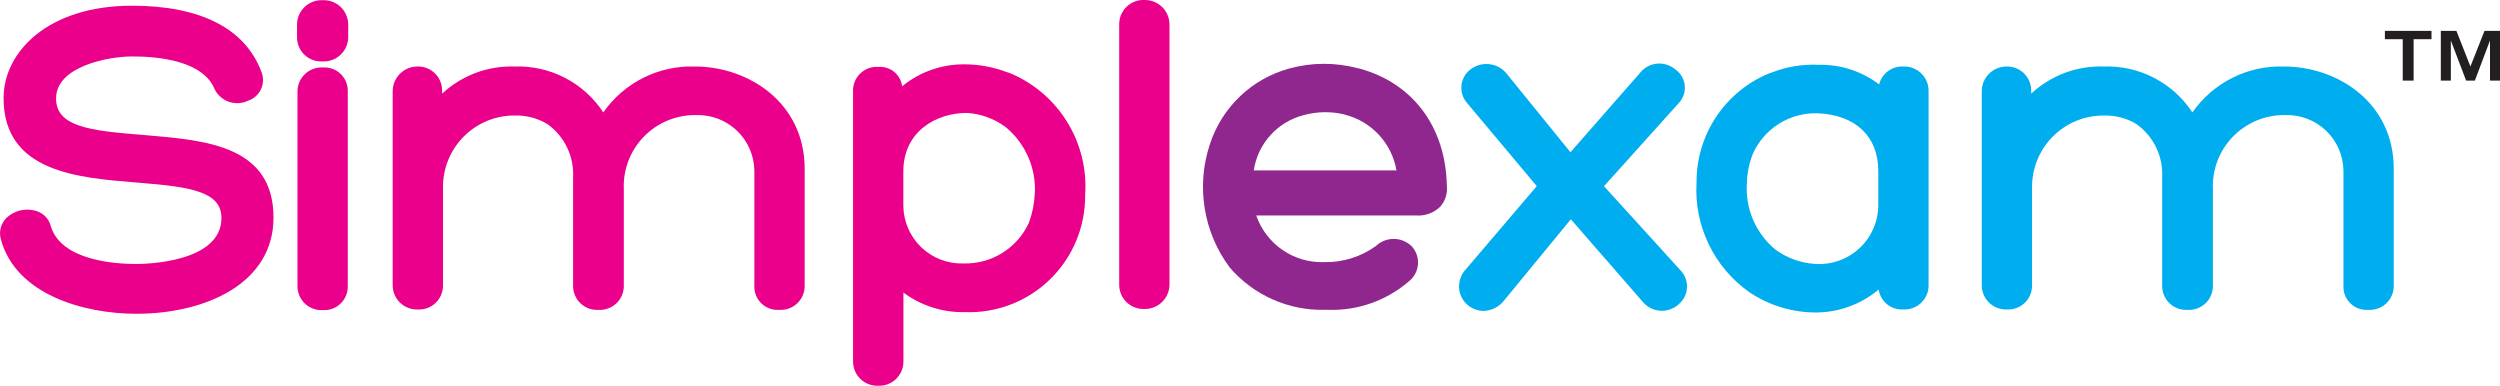
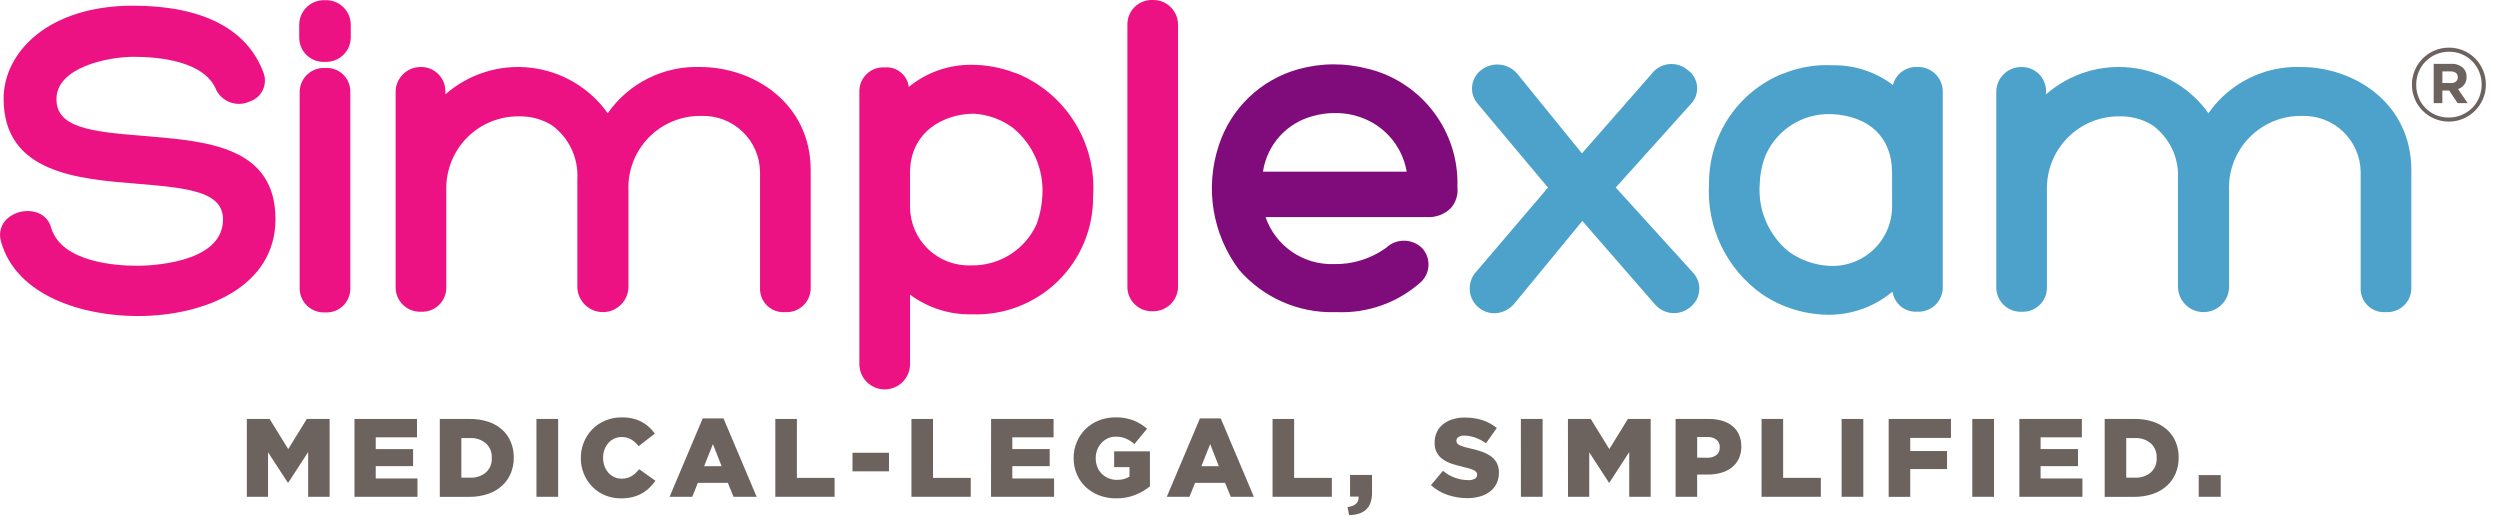
- <svg xmlns="http://www.w3.org/2000/svg" width="178.685" height="27.568" viewBox="0 0 178.685 27.568">
-   <g id="Simplexam_Nav_Bar_Logo" data-name="Simplexam Nav Bar Logo" transform="translate(2254.989 -1051)">
-     <g id="Group_664" data-name="Group 664" transform="translate(-2254.989 1051)">
-       <path id="Path_458" data-name="Path 458" d="M-2244.412,1062.278l-.47-.041c-3.795-.294-6.1-.616-6.1-2.6,0-2.269,3.677-3,5.458-3,1.849,0,5.072.3,5.887,2.37a1.808,1.808,0,0,0,2.383.793,1.555,1.555,0,0,0,.959-2.036c-1.146-3.11-4.348-4.753-9.261-4.753-6.025,0-9.177,3.319-9.177,6.6,0,5.28,5.266,5.7,9.5,6.037l.182.015c3.664.3,5.889.618,5.889,2.525,0,3.19-5.457,3.283-6.079,3.283-1.579,0-5.324-.258-6.1-2.645a1.538,1.538,0,0,0-1.076-1.15,2.169,2.169,0,0,0-2.077.47,1.566,1.566,0,0,0-.428,1.584c1.077,3.915,5.888,5.3,9.682,5.3,4.877,0,9.8-2.126,9.8-6.878C-2235.446,1063.049-2240.209,1062.64-2244.412,1062.278Z" transform="translate(2254.989 -1052.603)" fill="#eb008b" />
-       <path id="Path_459" data-name="Path 459" d="M-2147.506,1074.972a1.715,1.715,0,0,0-1.818,1.681v13.982a1.708,1.708,0,0,0,1.807,1.678,1.678,1.678,0,0,0,1.788-1.678v-14.013A1.661,1.661,0,0,0-2147.506,1074.972Z" transform="translate(2170.586 -1070.148)" fill="#eb008b" />
-       <path id="Path_460" data-name="Path 460" d="M-2147.649,1051.078a1.745,1.745,0,0,0-1.829,1.736v.912a1.715,1.715,0,0,0,1.819,1.724,1.744,1.744,0,0,0,1.838-1.724v-.912A1.745,1.745,0,0,0-2147.649,1051.078Z" transform="translate(2170.709 -1051.062)" fill="#eb008b" />
-       <path id="Path_461" data-name="Path 461" d="M-2093.9,1074.625a7.682,7.682,0,0,0-6.552,3.281,7.273,7.273,0,0,0-6.342-3.281,7.255,7.255,0,0,0-5.179,1.941v-.19a1.712,1.712,0,0,0-1.75-1.751,1.769,1.769,0,0,0-1.782,1.751v13.889a1.728,1.728,0,0,0,1.807,1.724,1.7,1.7,0,0,0,1.788-1.724v-6.991a5.1,5.1,0,0,1,5.147-5.147,4.3,4.3,0,0,1,2.318.613,4.4,4.4,0,0,1,1.834,3.82v7.706a1.706,1.706,0,0,0,1.813,1.751,1.706,1.706,0,0,0,1.813-1.751v-6.836a5.085,5.085,0,0,1,5.178-5.333,4.03,4.03,0,0,1,4.153,3.943v8.226a1.655,1.655,0,0,0,1.782,1.751,1.706,1.706,0,0,0,1.813-1.751v-8.327C-2086.058,1077.188-2090.1,1074.625-2093.9,1074.625Z" transform="translate(2143.572 -1069.871)" fill="#eb008b" />
-       <path id="Path_462" data-name="Path 462" d="M-1940.8,1074.464a.615.615,0,0,0-.146-.041,8.609,8.609,0,0,0-3.059-.569,6.936,6.936,0,0,0-4.459,1.572,1.576,1.576,0,0,0-1.693-1.386,1.687,1.687,0,0,0-1.813,1.751v19.3a1.729,1.729,0,0,0,1.8,1.736,1.729,1.729,0,0,0,1.8-1.736v-4.926a7.061,7.061,0,0,0,4.37,1.4,8.291,8.291,0,0,0,8.618-8.383A8.768,8.768,0,0,0-1940.8,1074.464Zm1.818,8.635a6.836,6.836,0,0,1-.415,2.068,4.987,4.987,0,0,1-4.673,2.919,4.164,4.164,0,0,1-4.306-4.122v-2.454c0-2.863,2.343-4.174,4.531-4.184a5.179,5.179,0,0,1,2.8,1.027A5.766,5.766,0,0,1-1938.977,1083.1Z" transform="translate(2012.941 -1069.256)" fill="#eb008b" />
-       <path id="Path_463" data-name="Path 463" d="M-1855.643,1051a1.729,1.729,0,0,0-1.813,1.72v18.643a1.729,1.729,0,0,0,1.813,1.72,1.754,1.754,0,0,0,1.782-1.72V1052.72A1.754,1.754,0,0,0-1855.643,1051Z" transform="translate(1937.449 -1051)" fill="#eb008b" />
-     </g>
-     <path id="Path_464" data-name="Path 464" d="M-1810.709,1083.868a1.934,1.934,0,0,0,.46-1.493c-.089-4.192-2.416-7.317-6.235-8.364a.658.658,0,0,0-.1-.017,9.375,9.375,0,0,0-4.951.018,8.249,8.249,0,0,0-5.654,5.417,9.645,9.645,0,0,0,1.429,8.81,8.694,8.694,0,0,0,6.817,3.015h.176a8.431,8.431,0,0,0,5.84-2.066,1.714,1.714,0,0,0,.168-2.476,1.843,1.843,0,0,0-2.56-.02,6.113,6.113,0,0,1-3.708,1.153,4.959,4.959,0,0,1-4.845-3.334h11.433A2.229,2.229,0,0,0-1810.709,1083.868Zm-3.14-2.579h-10.2a4.811,4.811,0,0,1,3.566-3.951,5.829,5.829,0,0,1,2.875-.058.612.612,0,0,0,.1.033A4.977,4.977,0,0,1-1813.849,1081.29Z" transform="translate(-341.328 -18.109)" fill="#90278e" />
-     <g id="Group_665" data-name="Group 665" transform="translate(-2150.711 1055.544)">
-       <path id="Path_465" data-name="Path 465" d="M-1726.407,1082.345l5.41-6.017c.013-.015.027-.031.039-.048a1.6,1.6,0,0,0-.388-2.308,1.756,1.756,0,0,0-2.493.281l-4.966,5.667-4.608-5.676a1.865,1.865,0,0,0-2.574-.216,1.645,1.645,0,0,0-.2,2.381l.02.024,4.953,5.909-5.025,5.893a1.8,1.8,0,0,0-.453,1.793,1.771,1.771,0,0,0,1.314,1.192,1.719,1.719,0,0,0,.362.039,1.913,1.913,0,0,0,1.424-.693l4.815-5.857,5.145,5.908a1.779,1.779,0,0,0,2.563.167,1.66,1.66,0,0,0,.133-2.421Z" transform="translate(1736.774 -1073.581)" fill="#00adee" />
-       <path id="Path_466" data-name="Path 466" d="M-1637.631,1074.114a1.689,1.689,0,0,0-1.721,1.279,6.88,6.88,0,0,0-4.29-1.4,8.132,8.132,0,0,0-3.437.571.673.673,0,0,0-.113.032,8.371,8.371,0,0,0-5.21,7.776,8.941,8.941,0,0,0,3.758,7.862,8.52,8.52,0,0,0,4.86,1.46,7.023,7.023,0,0,0,4.4-1.64,1.667,1.667,0,0,0,1.753,1.423,1.72,1.72,0,0,0,1.813-1.782v-13.8A1.739,1.739,0,0,0-1637.631,1074.114Zm-1.782,7.468v2.438a4.223,4.223,0,0,1-4.561,4.2,5.352,5.352,0,0,1-2.8-1.027,5.644,5.644,0,0,1-2.03-4.748,6.1,6.1,0,0,1,.419-2.078,4.892,4.892,0,0,1,4.592-2.909h.076C-1641.023,1077.58-1639.413,1079.121-1639.413,1081.582Z" transform="translate(1669.384 -1073.904)" fill="#00adee" />
-       <path id="Path_467" data-name="Path 467" d="M-1529.471,1074.625a7.682,7.682,0,0,0-6.553,3.281,7.273,7.273,0,0,0-6.343-3.281,7.252,7.252,0,0,0-5.178,1.941v-.19a1.713,1.713,0,0,0-1.751-1.751,1.769,1.769,0,0,0-1.782,1.751v13.889a1.728,1.728,0,0,0,1.807,1.724,1.7,1.7,0,0,0,1.788-1.724v-6.991a5.1,5.1,0,0,1,5.147-5.147,4.3,4.3,0,0,1,2.318.613,4.4,4.4,0,0,1,1.835,3.82v7.706a1.705,1.705,0,0,0,1.813,1.751,1.706,1.706,0,0,0,1.813-1.751v-6.836a5.085,5.085,0,0,1,5.178-5.333,4.03,4.03,0,0,1,4.153,3.944v8.226a1.655,1.655,0,0,0,1.782,1.751,1.706,1.706,0,0,0,1.813-1.751v-8.327C-1521.629,1077.188-1525.669,1074.625-1529.471,1074.625Z" transform="translate(1588.444 -1074.415)" fill="#00adee" />
-     </g>
-     <g id="Group_666" data-name="Group 666" transform="translate(-2084.532 1053.208)">
-       <path id="Path_468" data-name="Path 468" d="M-1407.893,1062.565v-.593h3.332v.593h-1.278v2.961h-.777v-2.961Zm5.114-.593,1,2.544,1.005-2.544h1.111v3.554h-.717v-2.868l-1.081,2.868h-.626l-1.091-2.868v2.868h-.717v-3.554Z" transform="translate(1407.893 -1061.972)" fill="#231f20" />
+ <svg xmlns="http://www.w3.org/2000/svg" width="167.68" height="35.57" viewBox="0 0 167.68 35.57">
+   <defs>
+     <clipPath id="clip-nav-logo">
+       <rect width="167.68" height="35.57" />
+     </clipPath>
+   </defs>
+   <g id="nav-logo" clip-path="url(#clip-nav-logo)">
+     <rect width="167.68" height="35.57" fill="rgba(255,255,255,0)" />
+     <g id="Group_6" data-name="Group 6" transform="translate(-40.353 -31.19)">
+       <g id="Group_3" data-name="Group 3" transform="translate(40.353 31.19)">
+         <g id="Group_1" data-name="Group 1" transform="translate(0 0)">
+           <path id="Path_1" data-name="Path 1" d="M50.35,40.732l-.444-.038c-3.587-.278-5.766-.583-5.766-2.459,0-2.145,3.476-2.839,5.159-2.839,1.748,0,4.794.288,5.565,2.24a1.709,1.709,0,0,0,2.253.75,1.47,1.47,0,0,0,.907-1.925c-1.083-2.94-4.11-4.493-8.754-4.493-5.7,0-8.675,3.138-8.675,6.237,0,4.991,4.978,5.387,8.977,5.707l.172.014c3.463.283,5.567.585,5.567,2.386,0,3.016-5.159,3.1-5.747,3.1-1.492,0-5.032-.244-5.766-2.5a1.455,1.455,0,0,0-1.018-1.087,2.05,2.05,0,0,0-1.964.445,1.479,1.479,0,0,0-.4,1.5c1.018,3.7,5.566,5.014,9.152,5.014,4.61,0,9.262-2.01,9.262-6.5C58.826,41.461,54.323,41.074,50.35,40.732Z" transform="translate(-40.353 -31.586)" fill="#ec1283" />
+           <path id="Path_2" data-name="Path 2" d="M83.012,40.478a1.621,1.621,0,0,0-1.718,1.59V55.285A1.614,1.614,0,0,0,83,56.87a1.586,1.586,0,0,0,1.69-1.586V42.038A1.57,1.57,0,0,0,83.012,40.478Z" transform="translate(-61.195 -35.918)" fill="#ec1283" />
+           <path id="Path_3" data-name="Path 3" d="M82.963,31.22a1.649,1.649,0,0,0-1.729,1.641v.863a1.621,1.621,0,0,0,1.719,1.629,1.649,1.649,0,0,0,1.738-1.629v-.863A1.649,1.649,0,0,0,82.963,31.22Z" transform="translate(-61.164 -31.205)" fill="#ec1283" />
+           <path id="Path_4" data-name="Path 4" d="M114.821,40.344a7.262,7.262,0,0,0-6.194,3.1,7.388,7.388,0,0,0-10.89-1.266V42a1.619,1.619,0,0,0-1.655-1.655A1.672,1.672,0,0,0,94.4,42V55.129a1.634,1.634,0,0,0,1.708,1.629,1.61,1.61,0,0,0,1.69-1.629V48.52a4.818,4.818,0,0,1,4.866-4.866,4.06,4.06,0,0,1,2.191.579,4.159,4.159,0,0,1,1.734,3.611v7.284a1.715,1.715,0,0,0,3.428,0V48.667a4.807,4.807,0,0,1,4.9-5.042,3.809,3.809,0,0,1,3.925,3.728v7.776a1.565,1.565,0,0,0,1.684,1.655,1.612,1.612,0,0,0,1.714-1.655V47.257C122.233,42.767,118.415,40.344,114.821,40.344Z" transform="translate(-67.865 -35.85)" fill="#ec1283" />
+           <path id="Path_5" data-name="Path 5" d="M168.321,40.621a.594.594,0,0,0-.138-.039,8.146,8.146,0,0,0-2.892-.538,6.556,6.556,0,0,0-4.215,1.486,1.491,1.491,0,0,0-1.6-1.31,1.6,1.6,0,0,0-1.714,1.655v18.24a1.7,1.7,0,0,0,3.4,0V55.46a6.676,6.676,0,0,0,4.131,1.319,7.836,7.836,0,0,0,8.146-7.925A8.288,8.288,0,0,0,168.321,40.621Zm1.719,8.163a6.48,6.48,0,0,1-.392,1.955,4.715,4.715,0,0,1-4.417,2.759,3.936,3.936,0,0,1-4.071-3.9v-2.32c0-2.706,2.216-3.945,4.283-3.955a4.893,4.893,0,0,1,2.648.971A5.45,5.45,0,0,1,170.04,48.784Z" transform="translate(-100.123 -35.698)" fill="#ec1283" />
+           <path id="Path_6" data-name="Path 6" d="M196.094,31.19a1.634,1.634,0,0,0-1.713,1.626V50.439a1.635,1.635,0,0,0,1.713,1.626,1.658,1.658,0,0,0,1.685-1.626V32.816A1.658,1.658,0,0,0,196.094,31.19Z" transform="translate(-118.765 -31.19)" fill="#ec1283" />
+         </g>
+         <path id="Path_7" data-name="Path 7" d="M221.957,49.613a1.827,1.827,0,0,0,.434-1.411A7.9,7.9,0,0,0,216.5,40.3a.6.6,0,0,0-.09-.016,8.857,8.857,0,0,0-4.68.017,7.8,7.8,0,0,0-5.345,5.12,9.118,9.118,0,0,0,1.352,8.328,8.217,8.217,0,0,0,6.443,2.85h.167a7.968,7.968,0,0,0,5.52-1.953,1.62,1.62,0,0,0,.159-2.341,1.741,1.741,0,0,0-2.419-.019,5.78,5.78,0,0,1-3.506,1.089,4.687,4.687,0,0,1-4.58-3.152h10.807A2.107,2.107,0,0,0,221.957,49.613Zm-2.968-2.437h-9.64a4.548,4.548,0,0,1,3.371-3.735,5.508,5.508,0,0,1,2.717-.055.574.574,0,0,0,.093.031A4.7,4.7,0,0,1,218.989,47.176Z" transform="translate(-124.639 -35.662)" fill="#800b7a" />
+         <g id="Group_2" data-name="Group 2" transform="translate(98.571 4.295)">
+           <path id="Path_8" data-name="Path 8" d="M250.939,48.223l5.114-5.688c.013-.014.025-.029.037-.045a1.513,1.513,0,0,0-.367-2.181,1.659,1.659,0,0,0-2.356.266l-4.694,5.357-4.356-5.365a1.763,1.763,0,0,0-2.434-.2,1.555,1.555,0,0,0-.189,2.251l.019.023,4.682,5.585-4.751,5.571a1.7,1.7,0,0,0-.428,1.695,1.675,1.675,0,0,0,1.242,1.127,1.629,1.629,0,0,0,.342.037A1.808,1.808,0,0,0,244.146,56l4.552-5.537,4.863,5.584a1.682,1.682,0,0,0,2.423.158,1.569,1.569,0,0,0,.126-2.289Z" transform="translate(-241.14 -39.939)" fill="#4ca2ca" />
+           <path id="Path_9" data-name="Path 9" d="M287.8,40.218a1.6,1.6,0,0,0-1.627,1.209,6.505,6.505,0,0,0-4.055-1.326,7.687,7.687,0,0,0-3.249.54.651.651,0,0,0-.106.03,7.913,7.913,0,0,0-4.925,7.351,8.453,8.453,0,0,0,3.552,7.432,8.054,8.054,0,0,0,4.594,1.38,6.637,6.637,0,0,0,4.159-1.55,1.576,1.576,0,0,0,1.657,1.345,1.626,1.626,0,0,0,1.714-1.685V41.9A1.644,1.644,0,0,0,287.8,40.218Zm-1.684,7.06v2.3a3.991,3.991,0,0,1-4.311,3.971,5.056,5.056,0,0,1-2.649-.97,5.336,5.336,0,0,1-1.919-4.488,5.759,5.759,0,0,1,.4-1.964,4.624,4.624,0,0,1,4.341-2.75h.072C284.59,43.494,286.111,44.951,286.111,47.277Z" transform="translate(-257.781 -40.019)" fill="#4ca2ca" />
+           <path id="Path_10" data-name="Path 10" d="M333.514,40.344a7.262,7.262,0,0,0-6.194,3.1,7.388,7.388,0,0,0-10.89-1.266V42a1.619,1.619,0,0,0-1.655-1.655A1.672,1.672,0,0,0,313.09,42V55.129a1.633,1.633,0,0,0,1.708,1.629,1.61,1.61,0,0,0,1.69-1.629V48.52a4.819,4.819,0,0,1,4.866-4.866,4.06,4.06,0,0,1,2.191.579,4.16,4.16,0,0,1,1.734,3.611v7.284a1.715,1.715,0,0,0,3.428,0V48.667a4.807,4.807,0,0,1,4.9-5.042,3.809,3.809,0,0,1,3.925,3.728v7.776a1.565,1.565,0,0,0,1.685,1.655,1.612,1.612,0,0,0,1.714-1.655V47.257C340.926,42.767,337.108,40.344,333.514,40.344Z" transform="translate(-277.768 -40.145)" fill="#4ca2ca" />
+         </g>
+       </g>
+       <g id="Group_4" data-name="Group 4" transform="translate(56.909 59.186)">
+         <path id="Path_11" data-name="Path 11" d="M74.078,88.428h1.529l1.246,2.022L78.1,88.428h1.53v5.221h-1.44v-3L76.857,92.7h-.03L75.5,90.666v2.983H74.078Z" transform="translate(-74.078 -88.324)" fill="#6c635f" />
+         <path id="Path_12" data-name="Path 12" d="M88.785,88.428h4.192V89.66H90.21v.79h2.506v1.142H90.21v.828h2.8v1.23H88.785Z" transform="translate(-81.565 -88.324)" fill="#6c635f" />
+         <path id="Path_13" data-name="Path 13" d="M100.44,88.428h2.014a3.807,3.807,0,0,1,1.249.19,2.619,2.619,0,0,1,.925.534,2.272,2.272,0,0,1,.574.816,2.673,2.673,0,0,1,.2,1.041v.014a2.681,2.681,0,0,1-.2,1.048,2.337,2.337,0,0,1-.582.832,2.668,2.668,0,0,1-.936.549,3.737,3.737,0,0,1-1.257.2H100.44Zm2.038,3.938a1.541,1.541,0,0,0,1.048-.343,1.218,1.218,0,0,0,.4-.977v-.014a1.222,1.222,0,0,0-.4-.974,1.531,1.531,0,0,0-1.048-.347h-.592v2.654Z" transform="translate(-87.498 -88.324)" fill="#6c635f" />
+         <path id="Path_14" data-name="Path 14" d="M113.644,88.428H115.1v5.221h-1.454Z" transform="translate(-94.22 -88.324)" fill="#6c635f" />
+         <path id="Path_15" data-name="Path 15" d="M122.4,93.646a2.736,2.736,0,0,1-1.052-.2,2.552,2.552,0,0,1-.854-.563,2.715,2.715,0,0,1-.787-1.935v-.016A2.729,2.729,0,0,1,120.489,89a2.621,2.621,0,0,1,.869-.578,2.855,2.855,0,0,1,1.1-.208,3.164,3.164,0,0,1,.731.078,2.51,2.51,0,0,1,.6.223,2.416,2.416,0,0,1,.492.347,2.883,2.883,0,0,1,.392.44l-1.089.843a1.87,1.87,0,0,0-.492-.447,1.218,1.218,0,0,0-.649-.164,1.158,1.158,0,0,0-.5.108,1.2,1.2,0,0,0-.392.295,1.411,1.411,0,0,0-.257.44,1.556,1.556,0,0,0-.093.537v.015a1.611,1.611,0,0,0,.093.549,1.377,1.377,0,0,0,.257.444,1.213,1.213,0,0,0,.392.295,1.158,1.158,0,0,0,.5.108,1.405,1.405,0,0,0,.37-.045,1.154,1.154,0,0,0,.306-.13,1.677,1.677,0,0,0,.261-.2,3.162,3.162,0,0,0,.243-.258l1.089.776a3.85,3.85,0,0,1-.406.47,2.391,2.391,0,0,1-.5.374,2.657,2.657,0,0,1-.626.246A3.163,3.163,0,0,1,122.4,93.646Z" transform="translate(-97.306 -88.216)" fill="#6c635f" />
+         <path id="Path_16" data-name="Path 16" d="M134.055,88.353h1.395l2.223,5.258h-1.551l-.38-.932h-2.014l-.373.932h-1.521Zm1.268,3.207-.582-1.485-.589,1.485Z" transform="translate(-103.479 -88.286)" fill="#6c635f" />
+         <path id="Path_17" data-name="Path 17" d="M146.281,88.428h1.447v3.953h2.529v1.268h-3.976Z" transform="translate(-110.835 -88.324)" fill="#6c635f" />
+         <path id="Path_18" data-name="Path 18" d="M156.826,93.047h2.447v1.246h-2.447Z" transform="translate(-116.203 -90.675)" fill="#6c635f" />
+         <path id="Path_19" data-name="Path 19" d="M164.879,88.428h1.447v3.953h2.529v1.268h-3.976Z" transform="translate(-120.302 -88.324)" fill="#6c635f" />
+         <path id="Path_20" data-name="Path 20" d="M175.759,88.428h4.192V89.66h-2.767v.79h2.506v1.142h-2.506v.828h2.8v1.23h-4.229Z" transform="translate(-125.841 -88.324)" fill="#6c635f" />
+         <path id="Path_21" data-name="Path 21" d="M189.889,93.646a3.131,3.131,0,0,1-1.13-.2,2.69,2.69,0,0,1-.9-.556,2.567,2.567,0,0,1-.6-.854,2.7,2.7,0,0,1-.216-1.092v-.016a2.674,2.674,0,0,1,.212-1.062,2.7,2.7,0,0,1,.583-.866,2.654,2.654,0,0,1,.889-.578,2.986,2.986,0,0,1,1.122-.208,3.222,3.222,0,0,1,1.2.2,3.29,3.29,0,0,1,.921.559L191.12,90a2.307,2.307,0,0,0-.578-.365,1.7,1.7,0,0,0-.682-.127,1.244,1.244,0,0,0-.526.111,1.324,1.324,0,0,0-.422.307,1.442,1.442,0,0,0-.283.454,1.487,1.487,0,0,0-.105.56v.015a1.583,1.583,0,0,0,.105.582,1.331,1.331,0,0,0,.3.459,1.4,1.4,0,0,0,.449.3,1.469,1.469,0,0,0,.573.108,1.5,1.5,0,0,0,.838-.217V91.55h-1.029V90.491h2.4v2.35a3.784,3.784,0,0,1-.985.575A3.381,3.381,0,0,1,189.889,93.646Z" transform="translate(-131.588 -88.216)" fill="#6c635f" />
+         <path id="Path_22" data-name="Path 22" d="M201.988,88.353h1.395l2.223,5.258h-1.551l-.381-.932H201.66l-.374.932h-1.521Zm1.268,3.207-.582-1.485-.589,1.485Z" transform="translate(-138.062 -88.286)" fill="#6c635f" />
+         <path id="Path_23" data-name="Path 23" d="M214.216,88.428h1.447v3.953h2.529v1.268h-3.976Z" transform="translate(-145.419 -88.324)" fill="#6c635f" />
+         <path id="Path_24" data-name="Path 24" d="M224.455,98.227q.768-.088.746-.7h-.575V96.072H226.1v1.185a1.974,1.974,0,0,1-.109.7,1.129,1.129,0,0,1-.309.459,1.312,1.312,0,0,1-.485.262,2.39,2.39,0,0,1-.634.092Z" transform="translate(-150.631 -92.215)" fill="#6c635f" />
+         <path id="Path_25" data-name="Path 25" d="M238.3,93.647a4.078,4.078,0,0,1-1.332-.218,3.235,3.235,0,0,1-1.114-.653l.806-.964a2.653,2.653,0,0,0,1.693.626.87.87,0,0,0,.444-.092.3.3,0,0,0,.154-.265v-.015a.278.278,0,0,0-.038-.144.375.375,0,0,0-.138-.123,1.379,1.379,0,0,0-.269-.116,4.479,4.479,0,0,0-.436-.115q-.418-.1-.775-.213a2.415,2.415,0,0,1-.623-.3,1.272,1.272,0,0,1-.57-1.129v-.015a1.617,1.617,0,0,1,.137-.67,1.486,1.486,0,0,1,.4-.529,1.9,1.9,0,0,1,.638-.347,2.688,2.688,0,0,1,.843-.123,3.742,3.742,0,0,1,1.2.177,3.011,3.011,0,0,1,.951.522l-.724,1.025a2.937,2.937,0,0,0-.734-.384,2.231,2.231,0,0,0-.728-.13.656.656,0,0,0-.392.1.286.286,0,0,0-.13.238V89.8a.3.3,0,0,0,.04.156.378.378,0,0,0,.142.123,1.645,1.645,0,0,0,.277.111c.116.038.264.076.444.116a6.175,6.175,0,0,1,.809.227,2.392,2.392,0,0,1,.615.316,1.27,1.27,0,0,1,.388.451,1.369,1.369,0,0,1,.134.629v.016a1.611,1.611,0,0,1-.153.714,1.54,1.54,0,0,1-.428.532,1.938,1.938,0,0,1-.665.335A3.02,3.02,0,0,1,238.3,93.647Z" transform="translate(-156.434 -88.231)" fill="#6c635f" />
+         <path id="Path_26" data-name="Path 26" d="M248.142,88.428H249.6v5.221h-1.455Z" transform="translate(-162.69 -88.324)" fill="#6c635f" />
+         <path id="Path_27" data-name="Path 27" d="M254.571,88.428h1.53l1.245,2.022,1.246-2.022h1.528v5.221h-1.439v-3L257.35,92.7h-.03L256,90.666v2.983h-1.425Z" transform="translate(-165.962 -88.324)" fill="#6c635f" />
+         <path id="Path_28" data-name="Path 28" d="M269.28,88.428h2.238a3.054,3.054,0,0,1,.894.123,1.946,1.946,0,0,1,.686.358,1.559,1.559,0,0,1,.436.578,1.889,1.889,0,0,1,.154.775v.016a1.869,1.869,0,0,1-.168.812,1.663,1.663,0,0,1-.466.589,2,2,0,0,1-.713.358,3.226,3.226,0,0,1-.9.12h-.717v1.491H269.28Zm2.133,2.6a.914.914,0,0,0,.608-.184.614.614,0,0,0,.22-.5v-.015a.618.618,0,0,0-.22-.514.953.953,0,0,0-.615-.176h-.679v1.386Z" transform="translate(-173.45 -88.324)" fill="#6c635f" />
+         <path id="Path_29" data-name="Path 29" d="M281.025,88.428h1.447v3.953H285v1.268h-3.976Z" transform="translate(-179.429 -88.324)" fill="#6c635f" />
+         <path id="Path_30" data-name="Path 30" d="M291.963,88.428h1.455v5.221h-1.455Z" transform="translate(-184.998 -88.324)" fill="#6c635f" />
+         <path id="Path_31" data-name="Path 31" d="M298.392,88.428h4.177V89.7h-2.73v.88h2.469v1.209h-2.469v1.864h-1.447Z" transform="translate(-188.271 -88.324)" fill="#6c635f" />
+         <path id="Path_32" data-name="Path 32" d="M309.816,88.428h1.455v5.221h-1.455Z" transform="translate(-194.086 -88.324)" fill="#6c635f" />
+         <path id="Path_33" data-name="Path 33" d="M316.245,88.428h4.193V89.66h-2.768v.79h2.507v1.142h-2.507v.828h2.805v1.23h-4.229Z" transform="translate(-197.359 -88.324)" fill="#6c635f" />
+         <path id="Path_34" data-name="Path 34" d="M327.9,88.428h2.014a3.809,3.809,0,0,1,1.25.19,2.615,2.615,0,0,1,.924.534,2.263,2.263,0,0,1,.575.816,2.692,2.692,0,0,1,.2,1.041v.014a2.7,2.7,0,0,1-.2,1.048,2.356,2.356,0,0,1-.582.832,2.676,2.676,0,0,1-.936.549,3.751,3.751,0,0,1-1.258.2H327.9Zm2.038,3.938a1.539,1.539,0,0,0,1.048-.343,1.219,1.219,0,0,0,.4-.977v-.014a1.222,1.222,0,0,0-.4-.974,1.528,1.528,0,0,0-1.048-.347h-.592v2.654Z" transform="translate(-203.291 -88.324)" fill="#6c635f" />
+         <path id="Path_35" data-name="Path 35" d="M340.752,96.1h1.477v1.455h-1.477Z" transform="translate(-209.835 -92.23)" fill="#6c635f" />
+       </g>
+       <g id="Group_5" data-name="Group 5" transform="translate(202.126 34.387)">
+         <path id="Path_36" data-name="Path 36" d="M372.353,42.661a2.431,2.431,0,0,1-.973-.2,2.467,2.467,0,0,1-.784-.531,2.5,2.5,0,0,1-.524-.784,2.416,2.416,0,0,1-.191-.955v-.014a2.42,2.42,0,0,1,.191-.956,2.493,2.493,0,0,1,1.319-1.325,2.508,2.508,0,0,1,1.949,0,2.464,2.464,0,0,1,.784.531,2.522,2.522,0,0,1,.524.784,2.42,2.42,0,0,1,.191.956v.014a2.415,2.415,0,0,1-.191.955,2.5,2.5,0,0,1-1.319,1.326A2.411,2.411,0,0,1,372.353,42.661Zm0-.274a2.164,2.164,0,0,0,.873-.175,2.211,2.211,0,0,0,.7-.473,2.169,2.169,0,0,0,.462-.7,2.209,2.209,0,0,0,.168-.856v-.014a2.183,2.183,0,0,0-.168-.853,2.206,2.206,0,0,0-.459-.7,2.117,2.117,0,0,0-.692-.469,2.186,2.186,0,0,0-.866-.171,2.163,2.163,0,0,0-.873.175,2.2,2.2,0,0,0-.7.473,2.17,2.17,0,0,0-.463.7,2.218,2.218,0,0,0-.167.856V40.2a2.227,2.227,0,0,0,.164.853,2.13,2.13,0,0,0,1.154,1.168A2.185,2.185,0,0,0,372.353,42.387Zm-1.014-3.6h1.171a1.1,1.1,0,0,1,.815.287.778.778,0,0,1,.219.575v.014a.813.813,0,0,1-.157.521.939.939,0,0,1-.411.295l.644.945h-.678l-.562-.849h-.459v.849h-.582Zm1.164,1.288a.481.481,0,0,0,.336-.107.351.351,0,0,0,.116-.27v-.014a.342.342,0,0,0-.123-.288.544.544,0,0,0-.342-.1h-.568v.774Z" transform="translate(-369.88 -37.702)" fill="#6c635f" />
+       </g>
    </g>
  </g>
</svg>
